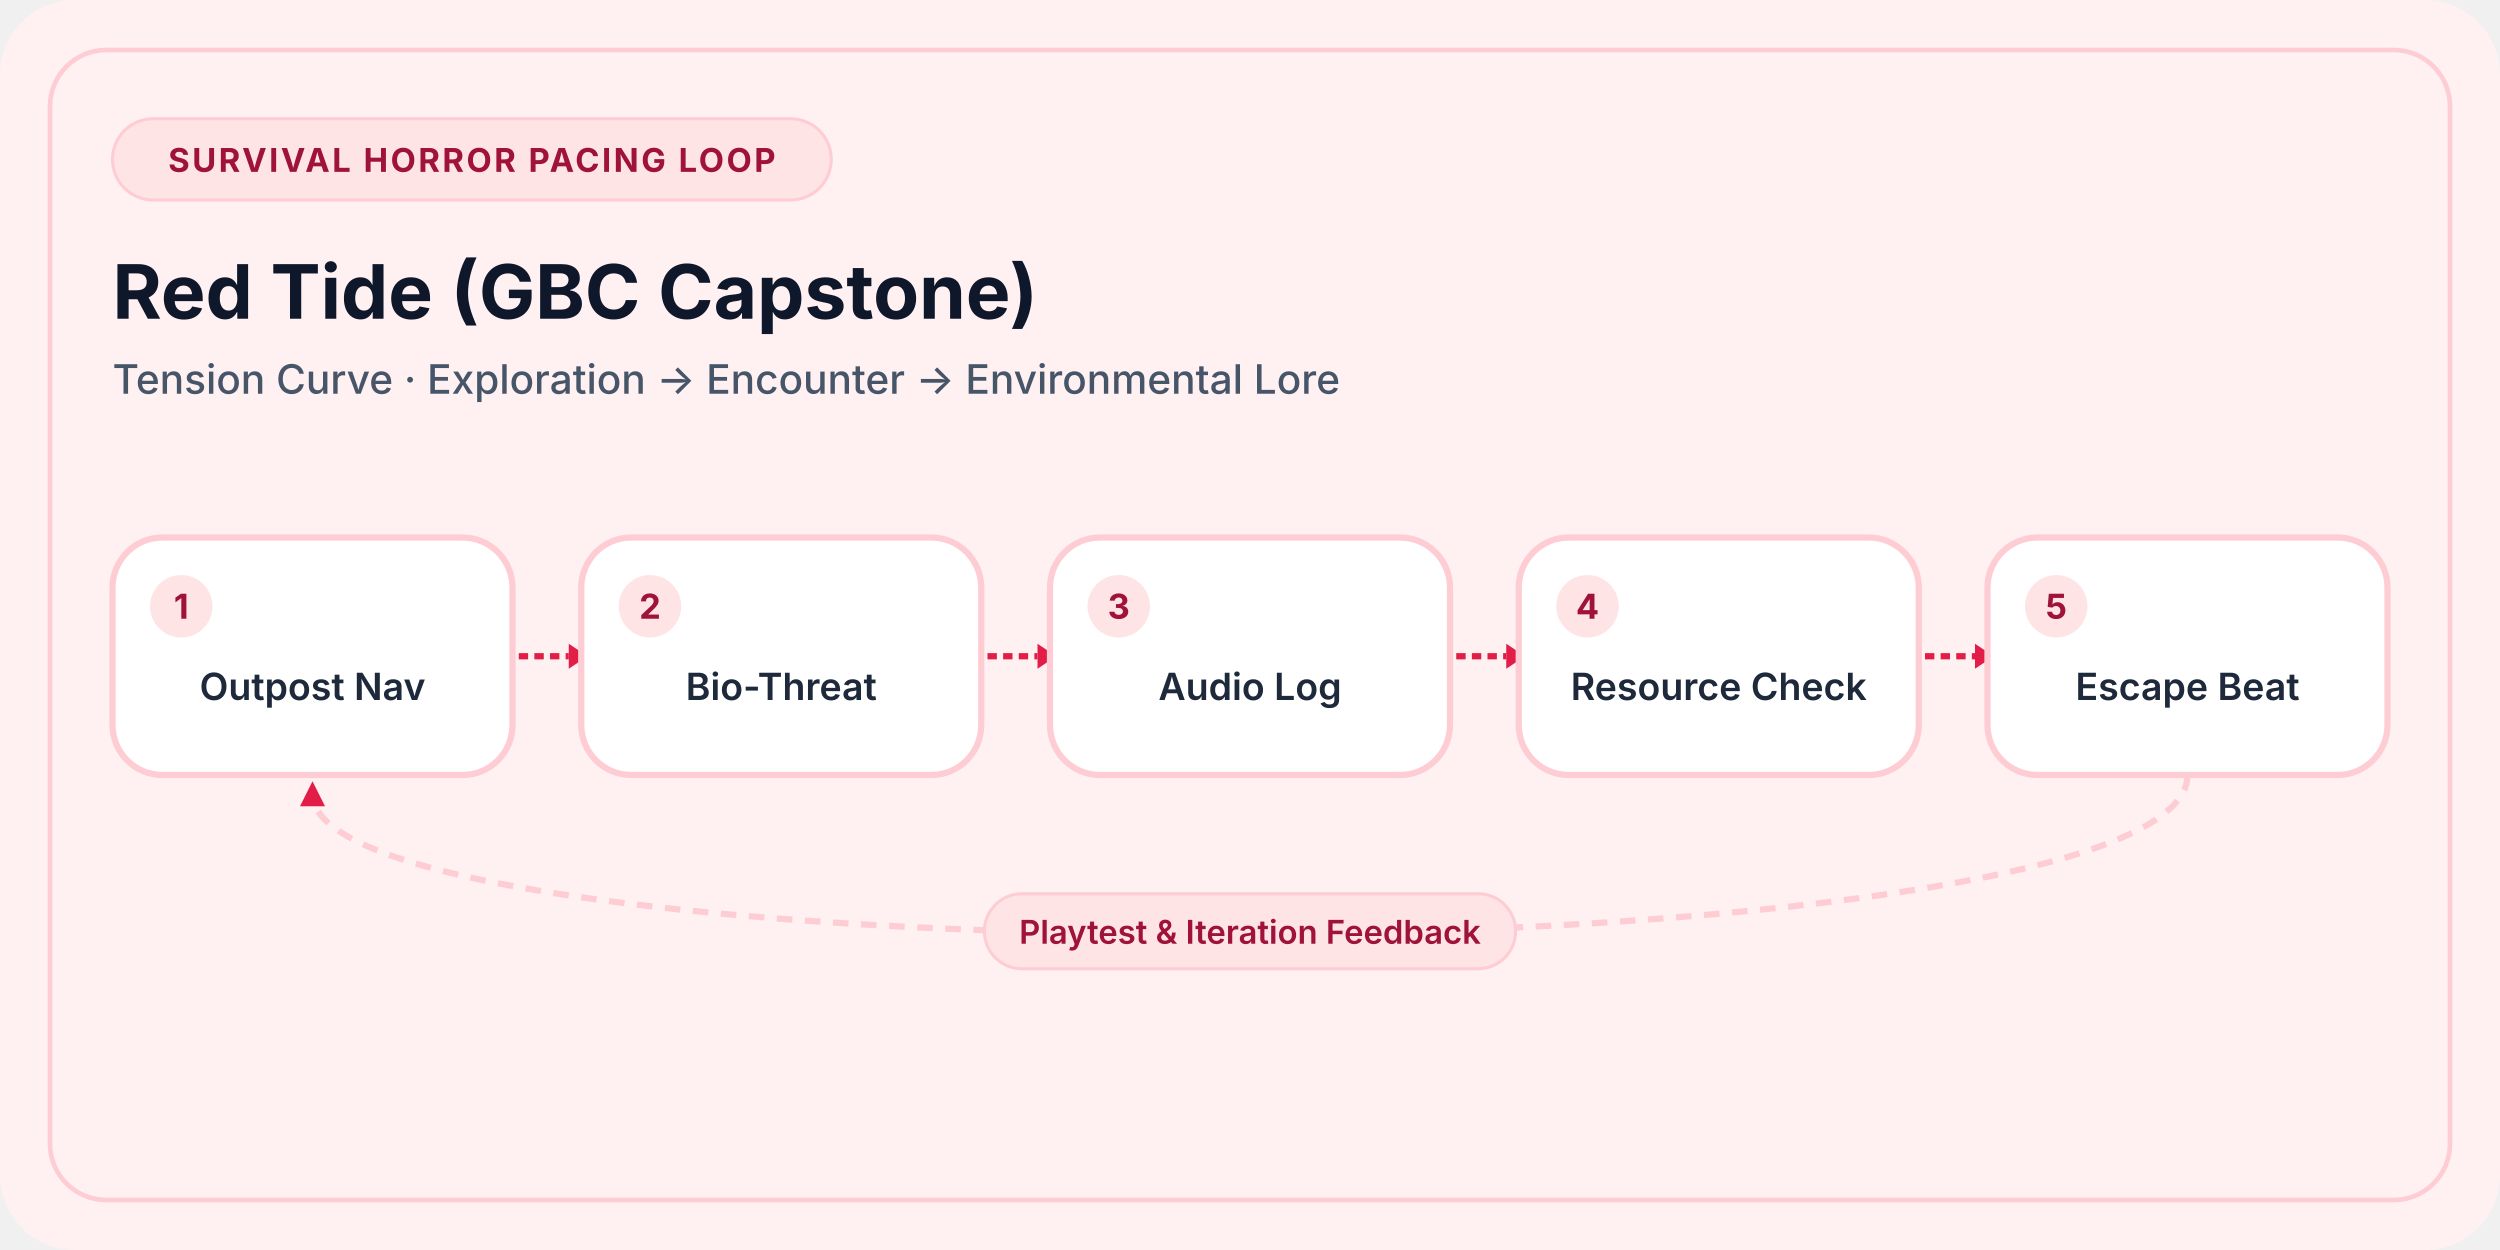
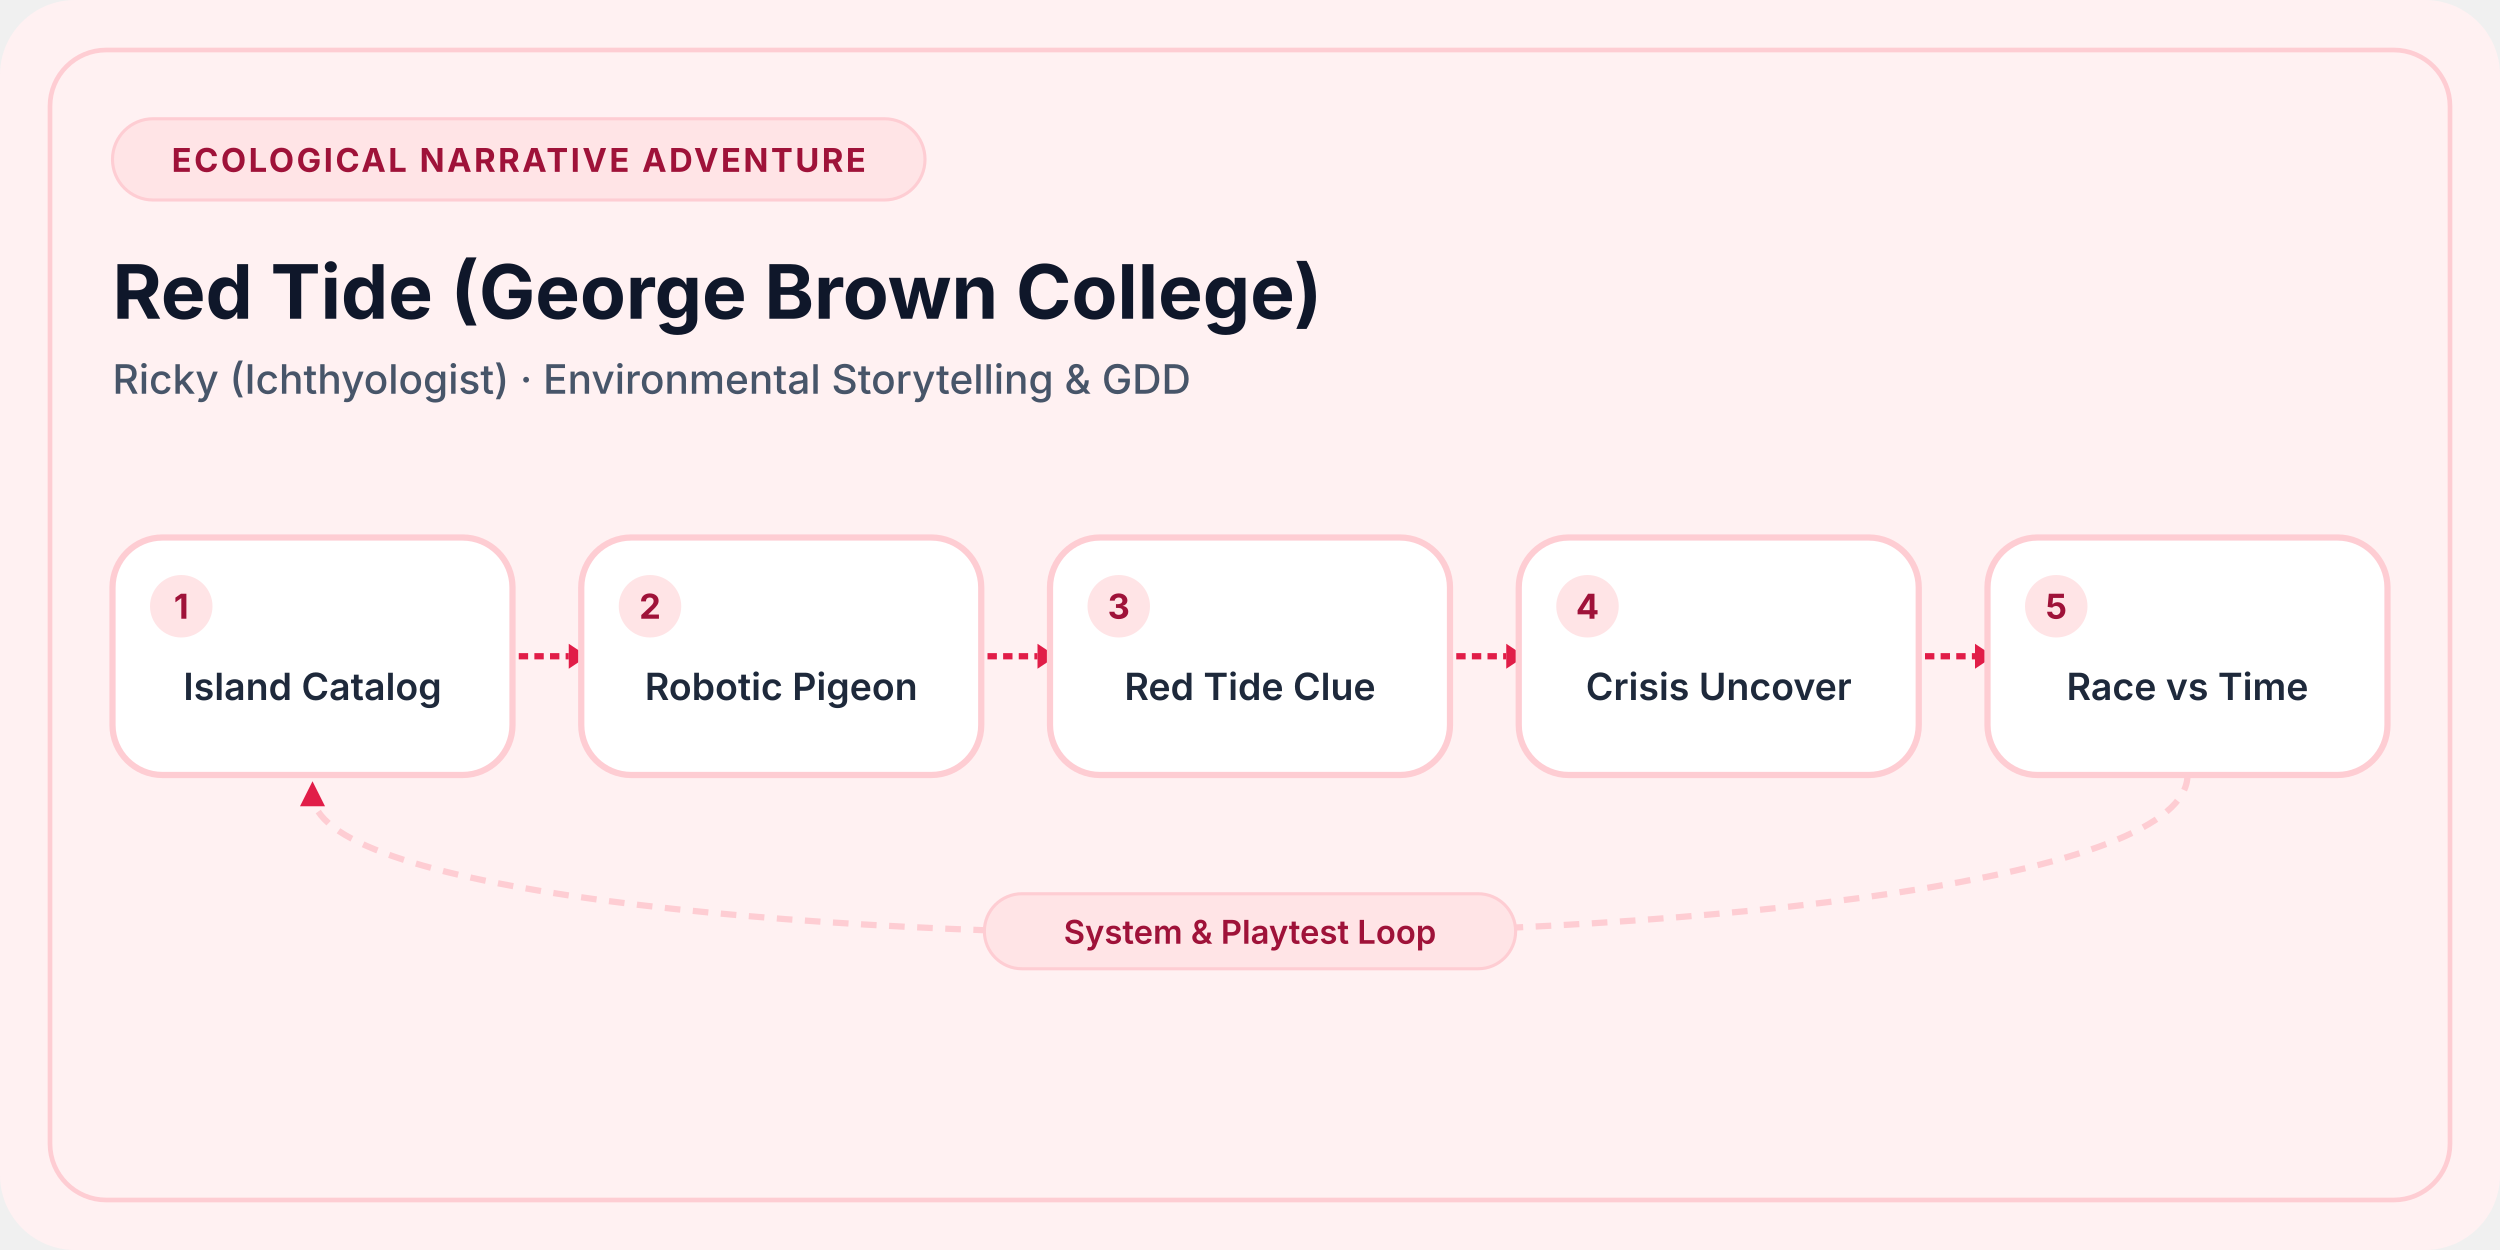
<svg xmlns="http://www.w3.org/2000/svg" viewBox="0 0 800 400" width="800" height="400">
  <rect width="800" height="400" rx="24" fill="#FFF1F2" />
  <rect x="16" y="16" width="768" height="368" rx="18" fill="none" stroke="#FECDD3" stroke-width="1.5" />
-   <rect x="36" y="38" width="230" height="26" rx="13" fill="#FFE4E6" stroke="#FECDD3" stroke-width="1" />
-   <text x="151" y="55" text-anchor="middle" font-family="Plus Jakarta Sans, -apple-system, sans-serif" font-size="10.5" font-weight="700" letter-spacing="0.8" fill="#9F1239">SURVIVAL HORROR PACING LOOP</text>
-   <text x="36" y="102" font-family="Plus Jakarta Sans, -apple-system, sans-serif" font-size="24" font-weight="700" fill="#0F172A">Red Tide (GBC Capstone)</text>
-   <text x="36" y="126" font-family="Plus Jakarta Sans, -apple-system, sans-serif" font-size="13" font-weight="500" fill="#475569">Tension Curve · Exploration -&gt; Encounter -&gt; Environmental Lore</text>
+   <rect x="36" y="38" width="260" height="26" rx="13" fill="#FFE4E6" stroke="#FECDD3" stroke-width="1" />
+   <text x="166" y="55" text-anchor="middle" font-family="Plus Jakarta Sans, -apple-system, sans-serif" font-size="10.5" font-weight="700" letter-spacing="0.8" fill="#9F1239">ECOLOGICAL NARRATIVE ADVENTURE</text>
+   <text x="36" y="102" font-family="Plus Jakarta Sans, -apple-system, sans-serif" font-size="24" font-weight="700" fill="#0F172A">Red Tide (George Brown College)</text>
+   <text x="36" y="126" font-family="Plus Jakarta Sans, -apple-system, sans-serif" font-size="13" font-weight="500" fill="#475569">Ricky (Ichthyologist) · Environmental Storytelling &amp; GDD</text>
  <g>
    <rect x="36" y="172" width="128" height="76" rx="16" fill="#FFFFFF" stroke="#FECDD3" stroke-width="2" />
    <circle cx="58" cy="194" r="10" fill="#FFE4E6" />
    <text x="58" y="198" text-anchor="middle" font-family="Plus Jakarta Sans, -apple-system, sans-serif" font-size="11" font-weight="700" fill="#9F1239">1</text>
-     <text x="100.0" y="224" text-anchor="middle" font-family="Plus Jakarta Sans, -apple-system, sans-serif" font-size="12" font-weight="600" fill="#1E293B">Outpost Nav</text>
+     <text x="100.0" y="224" text-anchor="middle" font-family="Plus Jakarta Sans, -apple-system, sans-serif" font-size="12" font-weight="600" fill="#1E293B">Island Catalog</text>
  </g>
  <line x1="166" y1="210.0" x2="182" y2="210.0" stroke="#E11D48" stroke-width="2" stroke-dasharray="3 2" />
  <polygon points="182,206.0 188,210.0 182,214.0" fill="#E11D48" />
  <g>
    <rect x="186" y="172" width="128" height="76" rx="16" fill="#FFFFFF" stroke="#FECDD3" stroke-width="2" />
    <circle cx="208" cy="194" r="10" fill="#FFE4E6" />
    <text x="208" y="198" text-anchor="middle" font-family="Plus Jakarta Sans, -apple-system, sans-serif" font-size="11" font-weight="700" fill="#9F1239">2</text>
-     <text x="250.0" y="224" text-anchor="middle" font-family="Plus Jakarta Sans, -apple-system, sans-serif" font-size="12" font-weight="600" fill="#1E293B">Bio-Threat</text>
+     <text x="250.0" y="224" text-anchor="middle" font-family="Plus Jakarta Sans, -apple-system, sans-serif" font-size="12" font-weight="600" fill="#1E293B">Robotic Pigeon</text>
  </g>
  <line x1="316" y1="210.0" x2="332" y2="210.0" stroke="#E11D48" stroke-width="2" stroke-dasharray="3 2" />
  <polygon points="332,206.0 338,210.0 332,214.0" fill="#E11D48" />
  <g>
    <rect x="336" y="172" width="128" height="76" rx="16" fill="#FFFFFF" stroke="#FECDD3" stroke-width="2" />
    <circle cx="358" cy="194" r="10" fill="#FFE4E6" />
    <text x="358" y="198" text-anchor="middle" font-family="Plus Jakarta Sans, -apple-system, sans-serif" font-size="11" font-weight="700" fill="#9F1239">3</text>
-     <text x="400.0" y="224" text-anchor="middle" font-family="Plus Jakarta Sans, -apple-system, sans-serif" font-size="12" font-weight="600" fill="#1E293B">Audio Log</text>
+     <text x="400.0" y="224" text-anchor="middle" font-family="Plus Jakarta Sans, -apple-system, sans-serif" font-size="12" font-weight="600" fill="#1E293B">Red Tide Clue</text>
  </g>
  <line x1="466" y1="210.0" x2="482" y2="210.0" stroke="#E11D48" stroke-width="2" stroke-dasharray="3 2" />
  <polygon points="482,206.0 488,210.0 482,214.0" fill="#E11D48" />
  <g>
    <rect x="486" y="172" width="128" height="76" rx="16" fill="#FFFFFF" stroke="#FECDD3" stroke-width="2" />
    <circle cx="508" cy="194" r="10" fill="#FFE4E6" />
    <text x="508" y="198" text-anchor="middle" font-family="Plus Jakarta Sans, -apple-system, sans-serif" font-size="11" font-weight="700" fill="#9F1239">4</text>
-     <text x="550.0" y="224" text-anchor="middle" font-family="Plus Jakarta Sans, -apple-system, sans-serif" font-size="12" font-weight="600" fill="#1E293B">Resource Check</text>
+     <text x="550.0" y="224" text-anchor="middle" font-family="Plus Jakarta Sans, -apple-system, sans-serif" font-size="12" font-weight="600" fill="#1E293B">Crisis Uncover</text>
  </g>
  <line x1="616" y1="210.0" x2="632" y2="210.0" stroke="#E11D48" stroke-width="2" stroke-dasharray="3 2" />
  <polygon points="632,206.0 638,210.0 632,214.0" fill="#E11D48" />
  <g>
    <rect x="636" y="172" width="128" height="76" rx="16" fill="#FFFFFF" stroke="#FECDD3" stroke-width="2" />
    <circle cx="658" cy="194" r="10" fill="#FFE4E6" />
    <text x="658" y="198" text-anchor="middle" font-family="Plus Jakarta Sans, -apple-system, sans-serif" font-size="11" font-weight="700" fill="#9F1239">5</text>
-     <text x="700.0" y="224" text-anchor="middle" font-family="Plus Jakarta Sans, -apple-system, sans-serif" font-size="12" font-weight="600" fill="#1E293B">Escape Beat</text>
+     <text x="700.0" y="224" text-anchor="middle" font-family="Plus Jakarta Sans, -apple-system, sans-serif" font-size="12" font-weight="600" fill="#1E293B">Race vs Time</text>
  </g>
  <path d="M 700 248 C 700 315, 100 315, 100 254" fill="none" stroke="#FECDD3" stroke-width="2" stroke-dasharray="5 4" />
  <polygon points="96,258 100,250 104,258" fill="#E11D48" />
  <rect x="315" y="286" width="170" height="24" rx="12" fill="#FFE4E6" stroke="#FECDD3" stroke-width="1" />
-   <text x="400" y="302" text-anchor="middle" font-family="Plus Jakarta Sans, -apple-system, sans-serif" font-size="10.5" font-weight="600" fill="#9F1239">Playtest &amp; Iteration Feedback</text>
+   <text x="400" y="302" text-anchor="middle" font-family="Plus Jakarta Sans, -apple-system, sans-serif" font-size="10.5" font-weight="600" fill="#9F1239">System &amp; Playtest Loop</text>
</svg>
